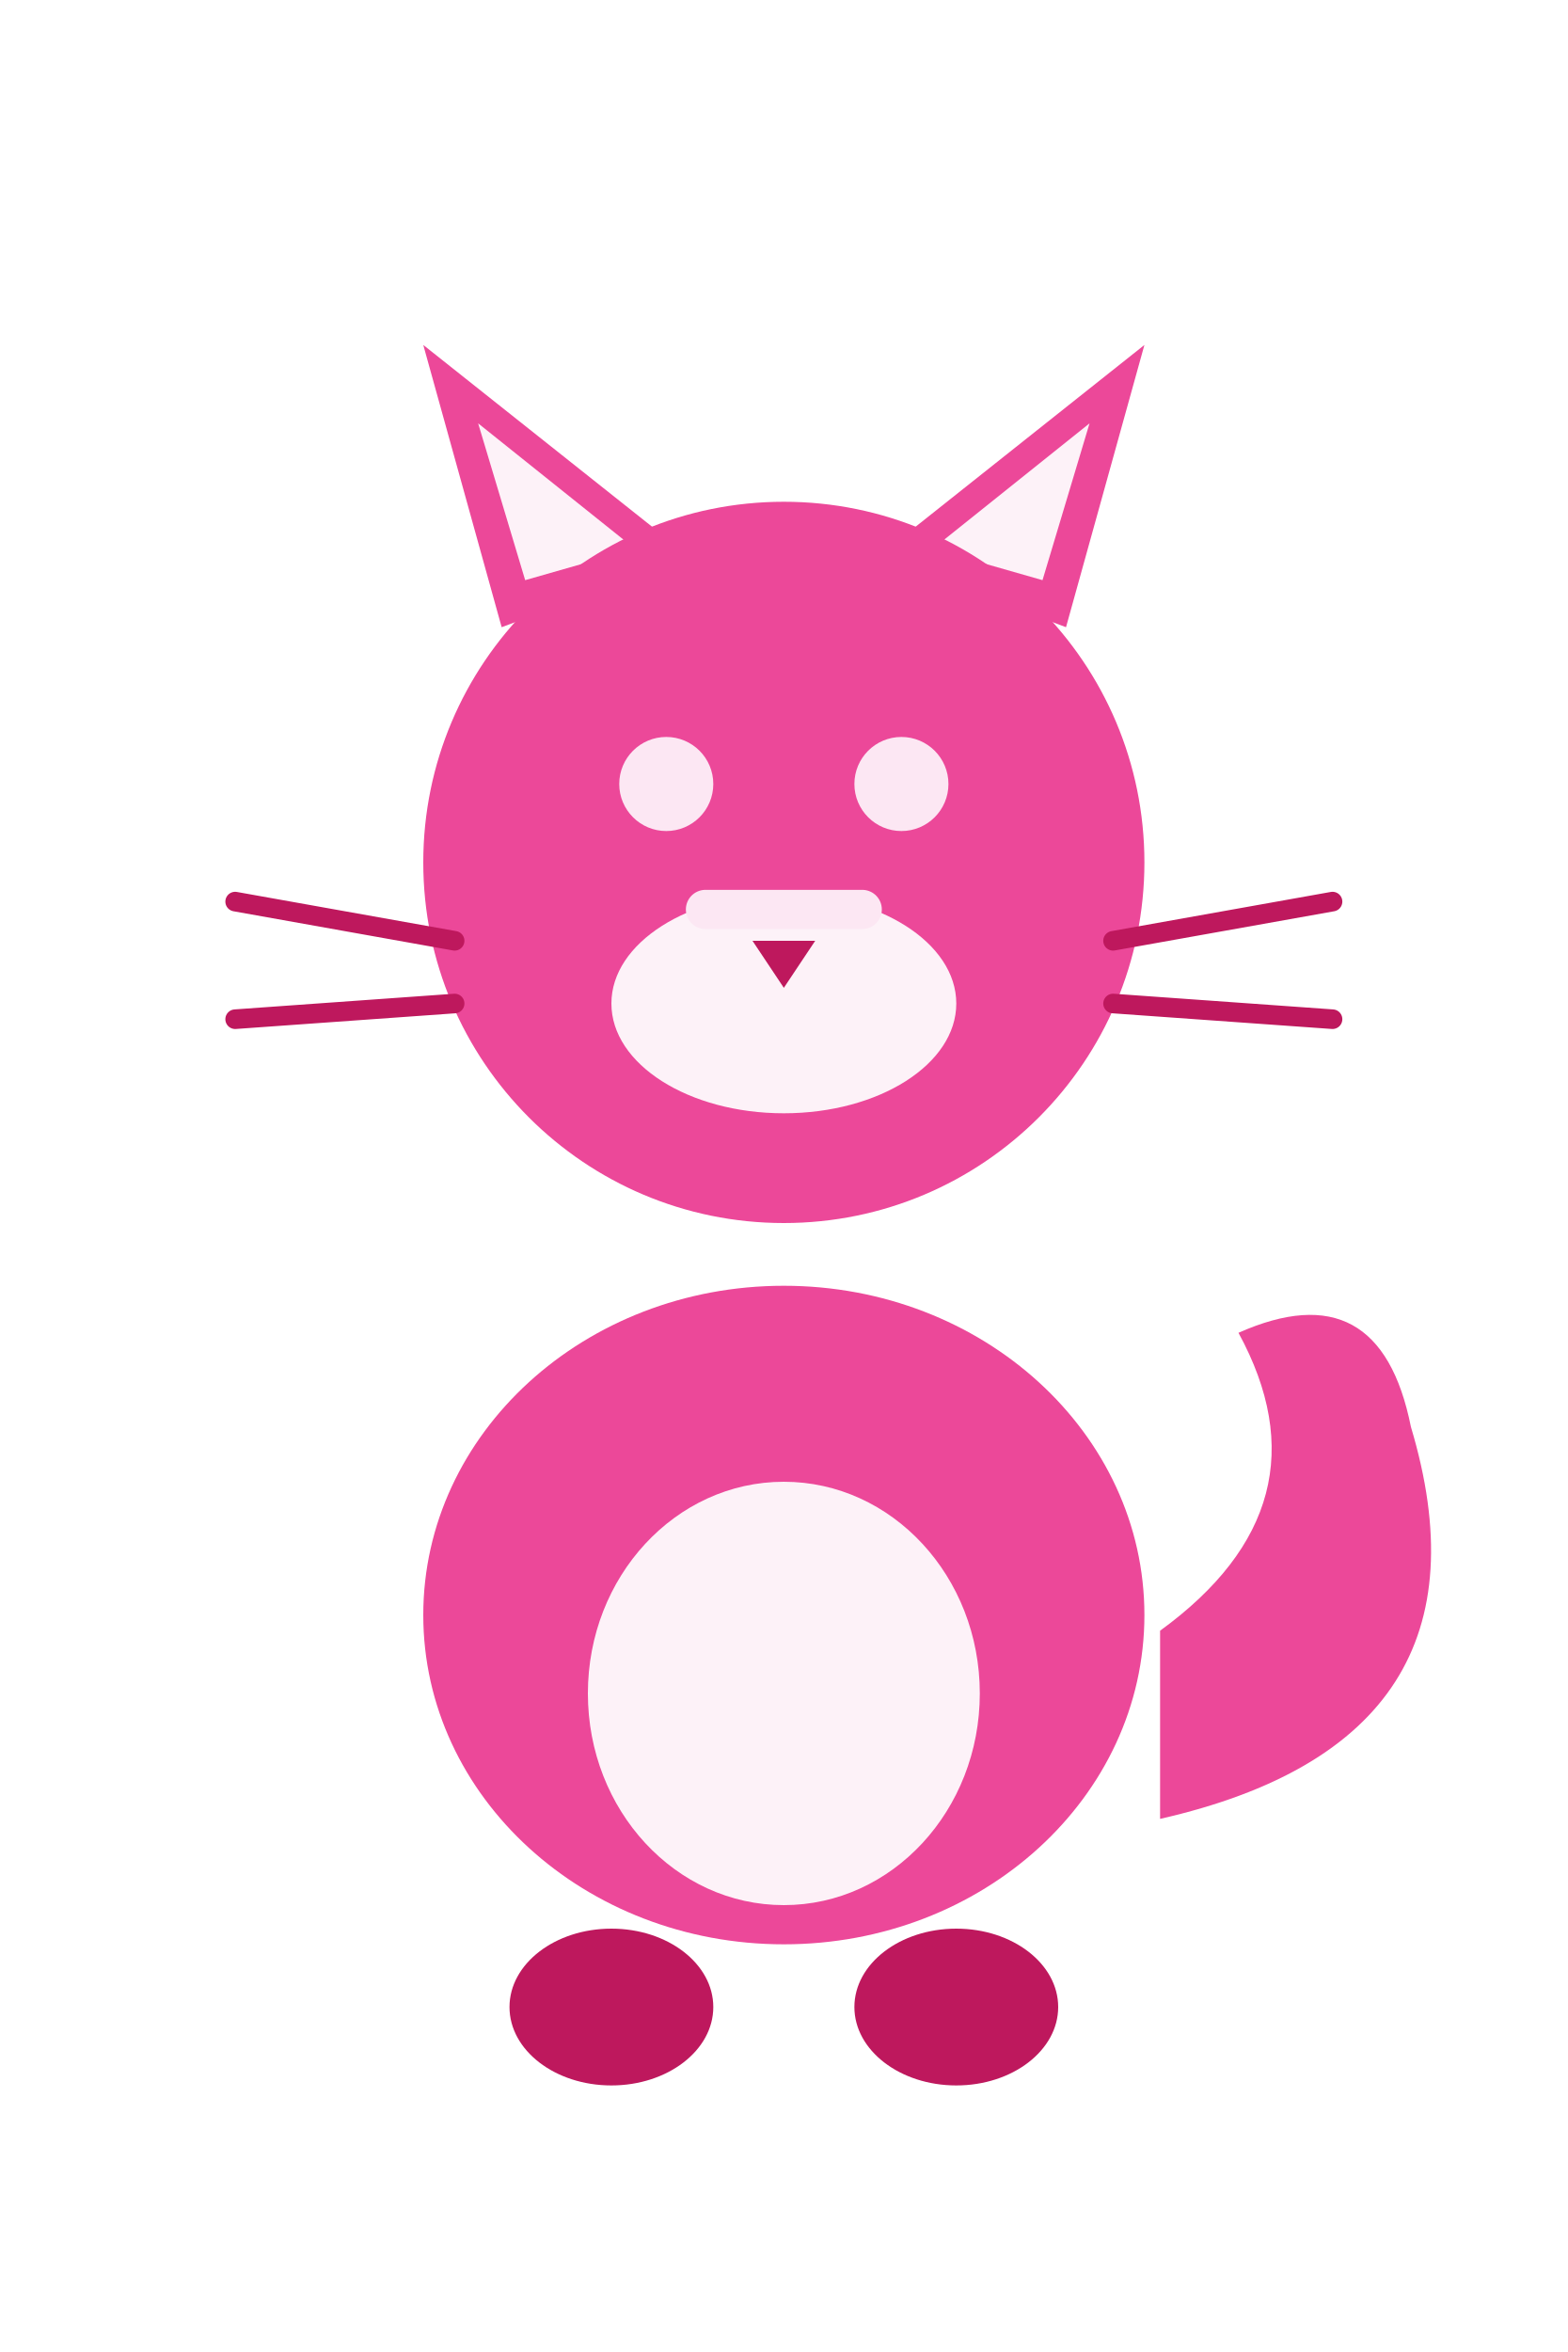
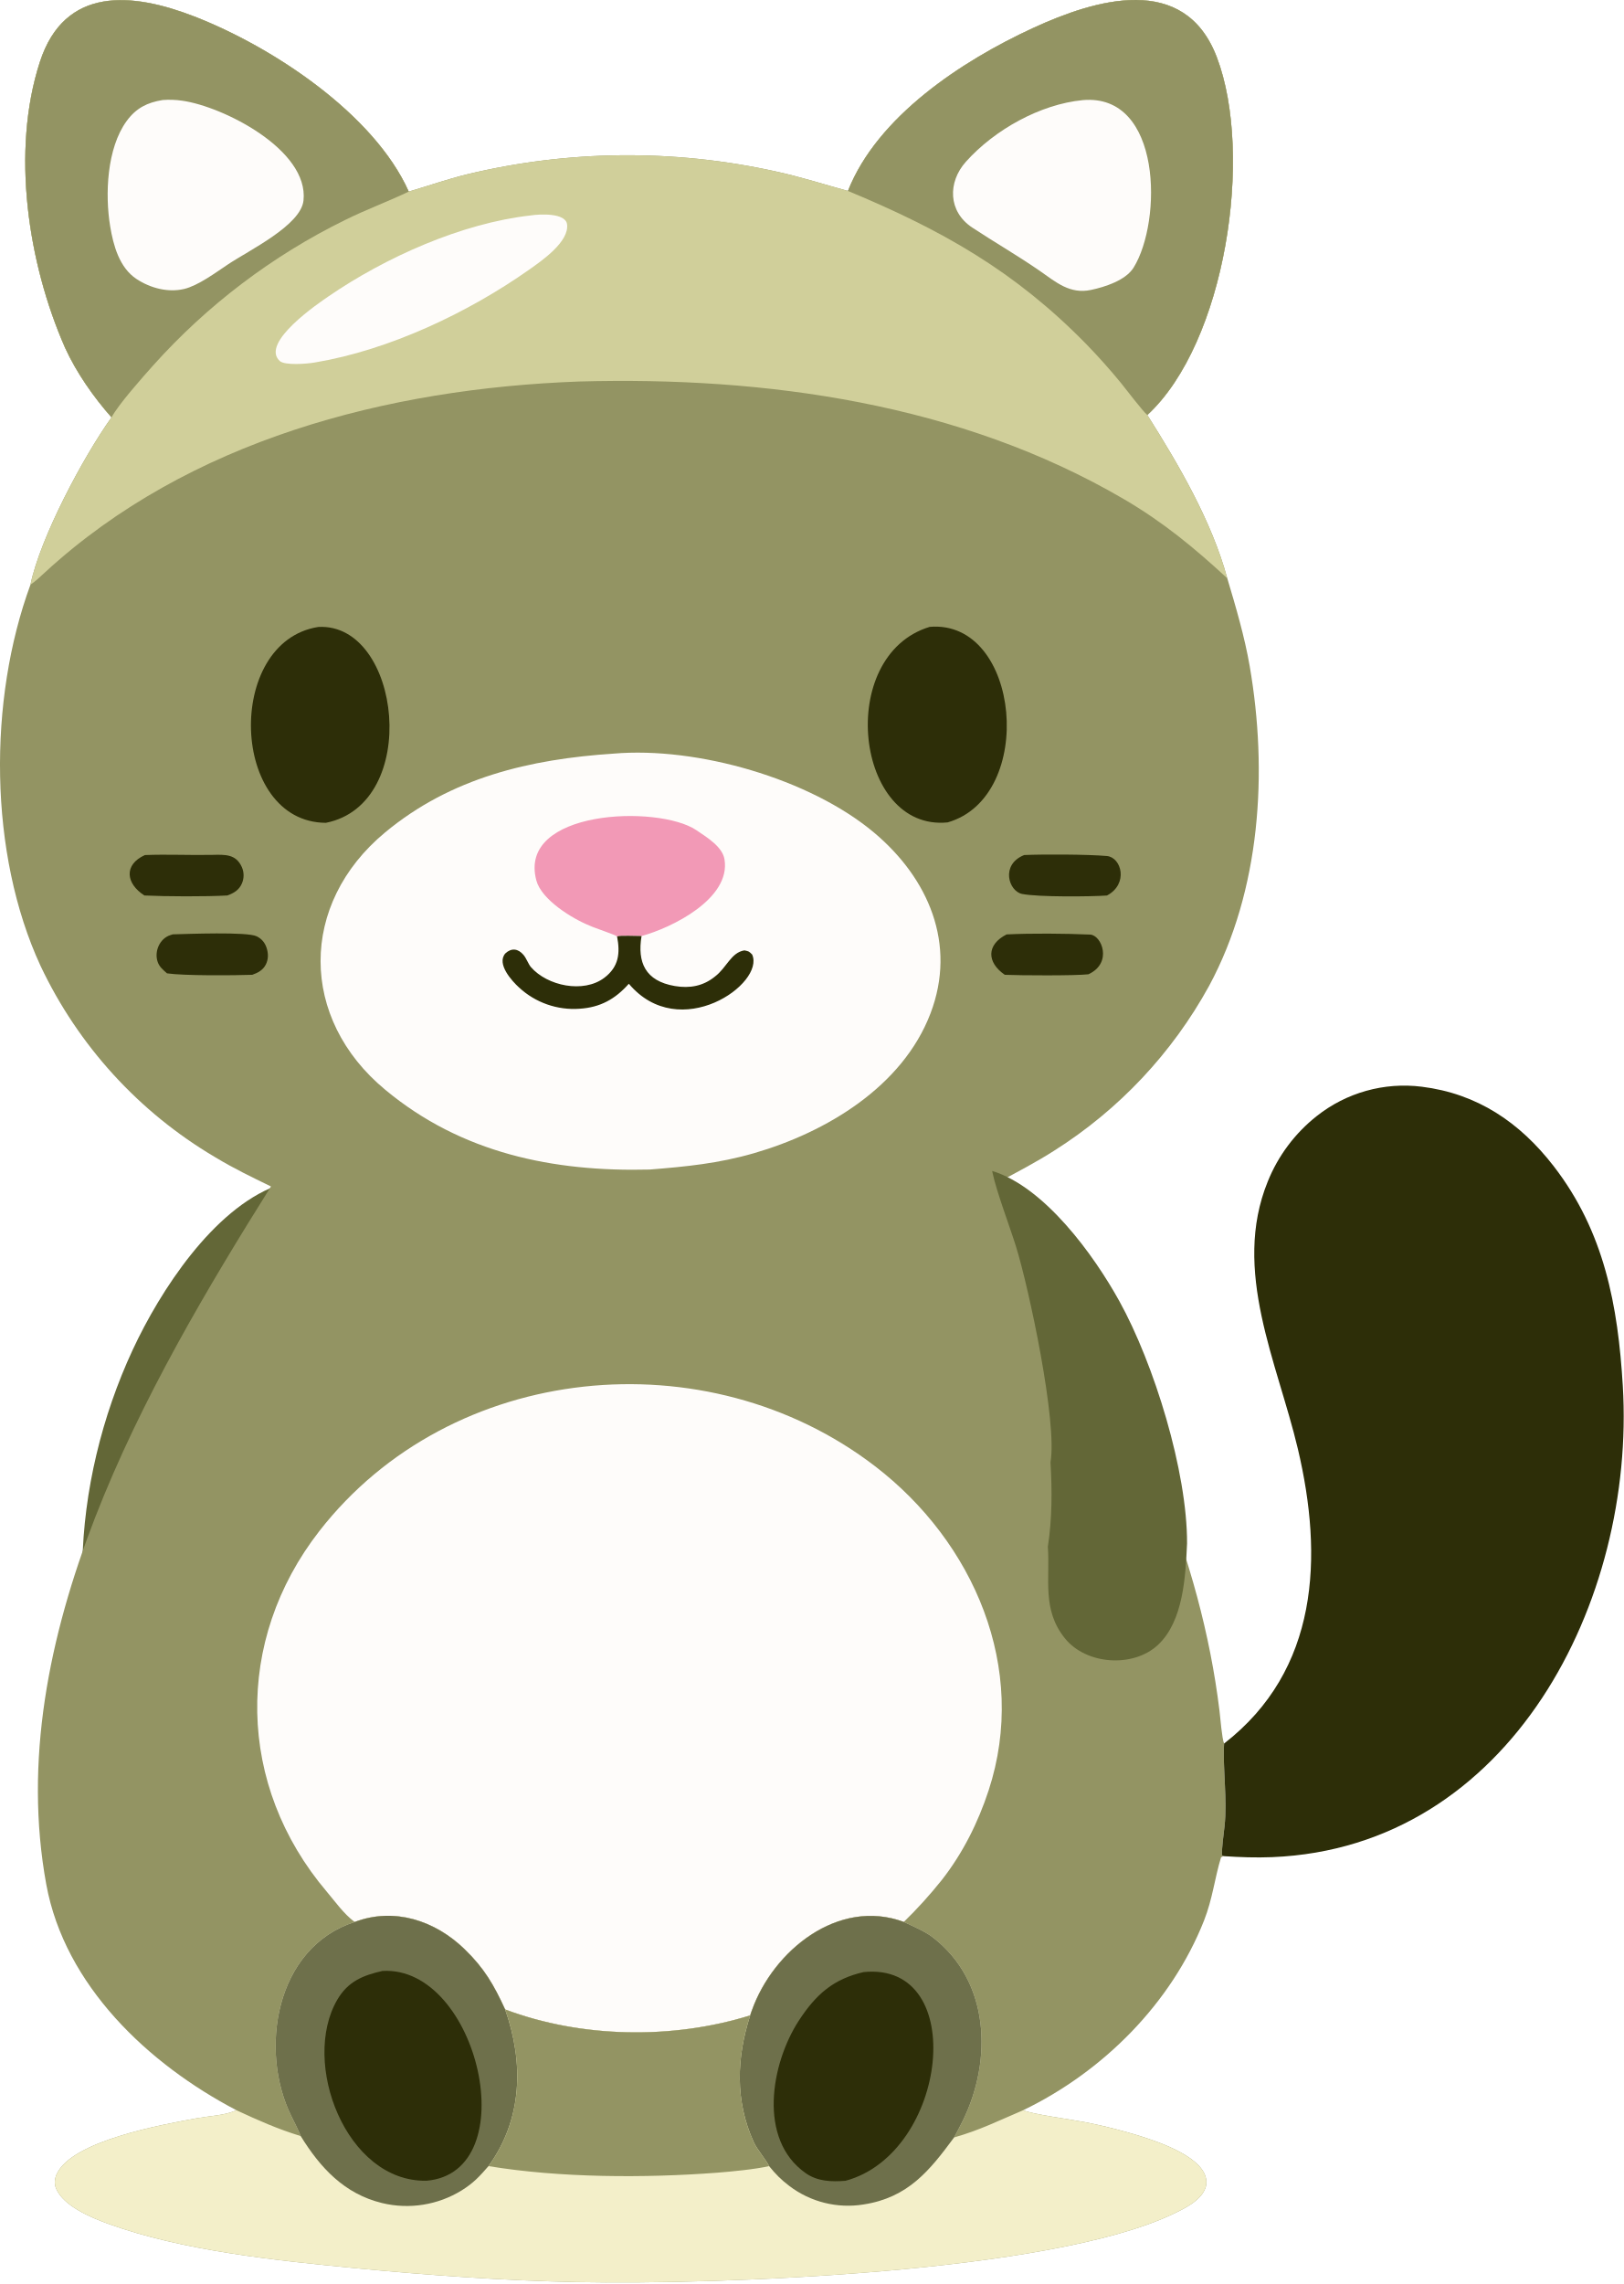
- <svg xmlns="http://www.w3.org/2000/svg" width="200" height="300" viewBox="0 0 200 300" fill="none">
-   <path d="M148,232 Q192,222 180,182 Q176,162 158,170 Q170,192 148,208 Z" fill="#EC4899" />
-   <ellipse cx="78" cy="256" rx="13" ry="10" fill="#BE185D" />
-   <ellipse cx="122" cy="256" rx="13" ry="10" fill="#BE185D" />
-   <ellipse cx="100" cy="206" rx="46" ry="42" fill="#EC4899" />
-   <ellipse cx="100" cy="216" rx="25" ry="27" fill="#FDF2F8" />
-   <path d="M64,80 L54,44 L88,71 Z" fill="#EC4899" />
-   <path d="M136,80 L146,44 L112,71 Z" fill="#EC4899" />
-   <path d="M67,74 L61,54 L81,70 Z" fill="#FDF2F8" />
-   <path d="M133,74 L139,54 L119,70 Z" fill="#FDF2F8" />
-   <circle cx="100" cy="110" r="46" fill="#EC4899" />
-   <ellipse cx="100" cy="128" rx="22" ry="14" fill="#FDF2F8" />
-   <path d="M96,120 L104,120 L100,126 Z" fill="#BE185D" />
-   <line x1="58" y1="120" x2="30" y2="115" stroke="#BE185D" stroke-width="2.5" stroke-linecap="round" />
-   <line x1="58" y1="128" x2="30" y2="130" stroke="#BE185D" stroke-width="2.5" stroke-linecap="round" />
-   <line x1="142" y1="120" x2="170" y2="115" stroke="#BE185D" stroke-width="2.5" stroke-linecap="round" />
-   <line x1="142" y1="128" x2="170" y2="130" stroke="#BE185D" stroke-width="2.5" stroke-linecap="round" />
-   <circle cx="85" cy="100" r="6" fill="#FCE7F3" />
-   <circle cx="115" cy="100" r="6" fill="#FCE7F3" />
-   <path d="M90,116 L110,116" stroke="#FCE7F3" stroke-width="5" stroke-linecap="round" />
+ <svg xmlns="http://www.w3.org/2000/svg" width="655" height="921" viewBox="0 0 655 921" fill="none">
+   <path d="M111.329 478.175C111.774 480.641 109.334 484.759 108.21 487.198C100.106 504.78 93.654 523.627 89.004 542.394C78.412 584.926 75.868 629.063 81.504 672.53C79.907 673.802 77.302 675.241 75.366 676.019C68.108 678.974 59.968 678.891 52.772 675.789C34.874 667.893 32.907 647.941 33.206 630.83C33.722 601.311 41.09 571.029 53.527 544.289C64.661 520.352 85.922 487.766 111.329 478.175Z" fill="#636737" />
+   <path d="M342.011 76.996C353.837 46.94 388.064 24.47 416.671 11.296C441.892 -0.319 477.743 -11.124 490.773 23.047C505.735 62.282 494.345 138.166 462.761 167.347C475.401 187.371 488.724 210.111 495.002 233.19C498.448 244.707 501.993 256.732 504.044 268.601C511.418 311.284 508.492 358.938 487.671 397.552C472.808 424.63 451.313 447.49 425.2 463.989C418.212 468.477 410.261 472.624 402.935 476.569C410.367 490.036 417.941 502.692 425.937 516.031C457.894 569.343 484.284 627.595 491.86 689.828C492.154 692.246 492.877 701.322 493.723 703.065C493.133 712.963 495.094 725.89 493.894 736.45C493.649 738.608 492.544 746.999 492.92 748.109L493.518 748.473L492.5 748.923C489.903 757.414 489.078 765.716 485.626 774.451C472.436 807.824 444.941 835.341 412.745 850.895C415.362 852.403 432.742 854.77 437.731 855.762C443.513 856.901 449.246 858.279 454.914 859.891C463.409 862.287 481.25 867.744 485.589 876.13C486.615 878.113 486.944 880.313 486.133 882.431C484.184 887.518 477.572 890.666 472.925 892.868C423.055 916.492 290.6 921.365 232.587 920.209C202.84 919.616 172.793 917.466 143.18 914.597C111.345 911.514 73.512 907.625 43.345 896.615C36.769 894.215 25.591 889.564 22.649 882.553C21.848 880.647 22.005 878.682 22.822 876.812C28.77 863.196 65.758 856.665 79.452 854.152C84.027 853.312 90.411 853.018 94.631 851.229C94.868 851.128 95.101 851.019 95.336 850.915C59.847 832.362 26.139 800.639 18.67 759.899C0.503 660.795 58.994 558.602 109.291 478.434C101.101 474.419 94.489 471.291 86.634 466.546C56.037 448.466 31.56 421.631 16.361 389.506C-4.626 344.165 -4.803 282.183 12.286 235.762C16.291 216.639 33.541 184.311 44.975 168.296C37.839 160.248 30.839 150.309 26.23 140.186C11.191 105.968 4.458 60.864 16.069 25.026C26.05 -5.778 53.429 -3.044 78.366 6.637C109.921 18.887 150.864 45.922 164.864 77.257C172.52 75.008 180.646 72.181 188.296 70.311C229.061 60.473 271.53 60.038 312.487 69.04C323.299 71.385 331.501 74.114 342.011 76.996Z" fill="#939463" />
+   <path d="M342.01 76.996C353.836 46.94 388.063 24.47 416.67 11.296C441.891 -0.319 477.742 -11.124 490.772 23.047C505.734 62.282 494.344 138.166 462.76 167.347C475.4 187.371 488.723 210.111 495.001 233.19C481.606 220.825 469.18 210.554 453.21 201.219C387.267 162.675 308.875 151.749 233.564 153.842C156.138 156.674 76.207 177.468 18.227 230.727C16.69 232.139 13.976 234.724 12.285 235.762C16.29 216.639 33.54 184.311 44.974 168.296C37.838 160.248 30.838 150.309 26.229 140.186C11.19 105.968 4.457 60.864 16.068 25.026C26.049 -5.778 53.428 -3.044 78.365 6.637C109.92 18.887 150.863 45.922 164.863 77.257C172.519 75.008 180.645 72.181 188.295 70.311C229.06 60.473 271.529 60.038 312.486 69.04C323.298 71.385 331.5 74.114 342.01 76.996Z" fill="#D0CF9A" />
+   <path d="M342.01 76.996C353.836 46.94 388.063 24.47 416.67 11.296C441.891 -0.319 477.742 -11.124 490.772 23.047C505.734 62.282 494.344 138.166 462.76 167.347C460.984 165.936 454.006 156.754 452.109 154.422C447.724 149.069 443.117 143.903 438.299 138.936C409.176 109.138 379.775 92.715 342.01 76.996Z" fill="#939463" />
+   <path d="M436.699 40.373C468.744 37.556 468.797 89.281 457.213 107.921C454.027 113.047 445.655 115.728 439.998 116.918C431.516 118.702 425.926 113.794 419.44 109.268C410.448 103.035 401.135 97.708 392.131 91.758C382.373 85.311 382.174 73.48 389.603 65.197C401.17 52.3 419.505 42.053 436.699 40.373Z" fill="#FEFCFA" />
+   <path d="M44.974 168.297C37.838 160.249 30.838 150.31 26.229 140.187C11.19 105.969 4.457 60.864 16.068 25.027C26.049 -5.778 53.428 -3.044 78.365 6.637C109.92 18.887 150.863 45.923 164.863 77.258C156.397 81.325 147.902 84.388 139.112 88.742C109.809 103.155 83.546 123.062 61.751 147.381C57.411 152.24 47.876 162.965 44.974 168.297Z" fill="#939463" />
+   <path d="M65.61 40.33C68.257 40.133 70.916 40.228 73.542 40.615C90.139 42.976 124.592 60.44 122.413 80.848C121.338 90.913 100.441 100.92 91.88 106.659C86.958 109.945 79.897 115.187 74.274 116.519C67.712 118.073 60.568 116.151 55.007 112.463C48.186 107.94 45.717 99.05 44.432 91.238C42.321 78.408 43.075 59.803 51.07 48.824C54.924 43.532 59.407 41.347 65.61 40.33Z" fill="#FEFCFA" />
+   <path d="M214.053 86.872C217.574 86.308 228.096 85.744 228.715 90.443C229.641 97.471 218.535 105.131 213.555 108.645C188.882 126.058 156.996 141.144 127.11 146.144C123.848 146.738 114.887 147.428 112.846 145.571C104.763 138.221 128.799 122.048 132.412 119.567C155.37 103.803 186.222 89.969 214.053 86.872Z" fill="#FEFCFA" />
+   <path d="M143.041 775.018C138.535 771.62 135.389 767.037 131.798 762.8C95.465 719.997 94.35 661.617 128.824 617.36C182.056 549.022 285.101 539.194 352.918 591.225C392.739 621.775 414.88 672.681 398.74 721.981C394.485 734.977 388.248 747.417 379.792 758.173C375.064 764.093 369.97 769.713 364.541 774.998C338.083 765.181 311.806 786.628 303.262 810.667C303.056 811.247 302.697 812.108 302.585 812.685C271.261 822.46 234.561 821.862 203.741 810.292C199.178 800.378 195.362 793.713 187.384 785.983C175.459 774.428 158.997 768.973 143.041 775.018Z" fill="#FEFCFA" />
+   <path d="M302.586 812.685C302.698 812.108 303.057 811.247 303.263 810.667C311.807 786.628 338.084 765.181 364.542 774.998C368.039 776.66 372.996 778.753 375.985 781.026C399.382 798.822 400.322 830.808 388.324 855.179C387.192 857.438 386.024 859.678 384.821 861.9C395.355 858.909 402.752 855.135 412.744 850.896C415.361 852.404 432.741 854.771 437.73 855.763C443.512 856.902 449.245 858.28 454.913 859.892C463.408 862.288 481.249 867.745 485.588 876.131C486.614 878.114 486.943 880.314 486.132 882.432C484.183 887.519 477.571 890.667 472.924 892.869C423.054 916.493 290.599 921.366 232.586 920.21C202.839 919.617 172.792 917.467 143.179 914.598C111.344 911.515 73.511 907.626 43.344 896.616C36.768 894.216 25.59 889.565 22.648 882.554C21.847 880.648 22.004 878.683 22.821 876.813C28.769 863.197 65.757 856.666 79.451 854.153C84.026 853.313 90.41 853.019 94.63 851.23C94.867 851.129 95.1 851.02 95.335 850.916C104.336 855.086 111.781 858.427 121.294 861.351C120.374 858.999 118.706 855.7 117.545 853.369C104.41 826.984 110.928 785.334 143.042 775.018C158.998 768.973 175.46 774.428 187.385 785.983C195.363 793.713 199.179 800.378 203.742 810.292C234.562 821.862 271.262 822.46 302.586 812.685Z" fill="#F3EFC9" />
+   <path d="M143.043 775.018C158.999 768.973 175.461 774.428 187.386 785.983C195.364 793.713 199.18 800.378 203.743 810.292C211.354 831.793 210.756 854.605 197.027 873.461C193.375 877.654 190.956 880.302 186.182 883.27C176.591 889.177 165.038 891.008 154.091 888.355C138.902 884.656 129.191 874.163 121.295 861.351C120.375 858.999 118.707 855.7 117.546 853.369C104.411 826.984 110.929 785.334 143.043 775.018Z" fill="#6E704B" />
+   <path d="M154.275 794.764C192.983 792.55 212.067 875.951 172.031 879.36C139.548 879.979 121.24 831.626 136.071 806.316C140.381 798.961 146.48 796.519 154.275 794.764Z" fill="#2D2E08" />
+   <path d="M302.585 812.685C302.697 812.108 303.056 811.247 303.262 810.667C311.806 786.628 338.083 765.181 364.541 774.998C368.038 776.66 372.995 778.753 375.984 781.026C399.381 798.822 400.321 830.808 388.323 855.179C387.191 857.438 386.023 859.677 384.82 861.899C374.926 875.285 366.303 886.149 348.295 888.927C337.734 890.641 326.932 887.956 318.403 881.495C315.141 879.05 312.754 876.636 310.201 873.458C309.053 871.042 305.385 866.803 304.057 863.906C296.36 847.115 297.093 829.617 302.585 812.685Z" fill="#6E704B" />
+   <path d="M348.307 795.225C391.052 790.878 382.269 868.29 341.027 879.375C335.329 879.84 329.735 879.651 324.947 876.291C305.455 862.612 311.071 831.958 322.136 814.891C329.182 804.026 336.283 797.998 348.307 795.225Z" fill="#2D2E08" />
+   <path d="M203.741 810.292C234.561 821.862 271.261 822.46 302.585 812.685C297.093 829.617 296.36 847.115 304.057 863.906C305.385 866.803 309.053 871.042 310.201 873.458C304.893 874.717 294.786 875.699 289.17 876.125C260.158 878.322 225.727 878.218 197.025 873.461C210.754 854.605 211.352 831.793 203.741 810.292Z" fill="#939463" />
+   <path d="M247.457 303.892C281.124 300.989 326.695 314.009 352.587 335.782C374.42 354.142 386.005 380.629 375.287 408.681C364.034 438.135 333.342 456.543 304.144 465.003C289.824 469.151 276.754 470.436 262.051 471.605C223.179 472.6 186.156 465.018 155.431 439.476C120.686 410.768 120.529 364.541 155.316 335.67C182.018 313.509 213.808 306.119 247.457 303.892Z" fill="#FEFCFA" />
+   <path d="M248.889 377.62C248.074 376.87 239.771 374.205 237.827 373.257C230.751 370.421 218.442 362.815 216.345 355.09C208.564 326.429 265.404 324.451 280.769 334.696C285.494 337.846 291.4 341.551 292.221 346.541C294.836 362.423 270.859 374.175 258.758 377.44C256.79 377.466 249.956 377.099 248.889 377.62Z" fill="#F299B6" />
+   <path d="M248.89 377.62C249.957 377.099 256.791 377.466 258.759 377.44C256.995 388.068 260.242 395.573 272.186 397.609C278.209 398.635 283.66 397.621 288.361 393.787C293.13 390.181 294.843 384.072 300.254 383.23C302.12 383.638 302.003 383.565 303.366 384.898C308.686 396.622 274.094 420.975 253.632 396.69C248.135 402.88 242.115 406.232 233.768 406.764C224.806 407.414 215.975 404.322 209.377 398.223C206.541 395.645 200.159 388.723 203.798 384.475C206.286 382.135 208.976 382.494 211.142 385.047C212.316 386.43 213.147 388.833 214.125 389.958C220.753 397.583 235.321 400.626 243.716 394.299C249.612 389.855 250.187 384.332 248.89 377.62Z" fill="#2D2E08" />
+   <path d="M374.984 252.777C411.643 249.669 418.187 321.347 382.203 331.625C344.954 335.368 336.794 264.344 374.984 252.777Z" fill="#2D2E08" />
+   <path d="M128.386 252.811C161.784 251.003 170.103 324.116 131.426 331.798C92.81 331.564 90.569 258.736 128.386 252.811Z" fill="#2D2E08" />
+   <path d="M58.448 344.793C67.497 344.428 76.6 344.907 85.654 344.717C90.747 344.61 95.194 344.336 97.562 349.684C98.46 351.751 98.475 354.095 97.605 356.173C96.426 358.932 94.362 360.097 91.709 361.09C82.769 361.585 67.241 361.515 58.251 361.095C50.726 356.287 49.841 348.674 58.448 344.793Z" fill="#2D2E08" />
+   <path d="M406 376.795C415.946 376.299 429.84 376.423 439.683 376.862C444.322 377.07 448.9 388.281 439.013 392.864C433.553 393.492 411.184 393.339 405.275 393.082C397.906 388.034 397.876 380.902 406 376.795Z" fill="#2D2E08" />
+   <path d="M413.082 344.786C420.707 344.446 438.739 344.492 446.433 345.181C452.318 345.707 455.291 356.409 446.48 361.106C439.839 361.582 418.697 361.769 412.248 360.473C406.801 359.379 403.458 348.633 413.082 344.786Z" fill="#2D2E08" />
+   <path d="M69.68 376.765C75.668 376.618 99.54 375.66 103.479 377.537C105.5 378.499 106.815 380.059 107.519 382.184C108.265 384.437 108.301 386.797 107.206 388.947C106.067 391.184 104.023 392.291 101.744 393.077C94.303 393.35 74.133 393.487 67.358 392.493C65.817 391.128 64.318 389.921 63.613 387.93C62.106 383.677 64.43 378.361 68.82 377.041L69.68 376.765Z" fill="#2D2E08" />
+   <path d="M493.722 703.066C531.915 673.43 533.788 627.878 523.474 584.248C515.218 549.324 496.725 512.312 511.333 476.432C515.5 466.07 522.303 456.977 531.068 450.054C543.019 440.58 558.277 436.31 573.41 438.202C595.828 440.974 612.978 452.566 626.636 470.222C647.122 496.704 652.58 526.527 654.528 558.784C659.753 645.32 609.467 744.914 513.141 748.872C506.565 749.142 500.134 748.905 493.517 748.474L492.919 748.11C492.543 747 493.648 738.609 493.893 736.451C495.093 725.891 493.132 712.964 493.722 703.066Z" fill="#2D2E08" />
+   <path d="M400.18 472.175C421.295 478.638 441.13 505.975 451.468 524.662C465.478 549.985 478.887 593.357 478.782 622.388C478.17 635.624 477.319 653.798 466.969 663.361C457.001 672.57 438.181 671.324 429.561 660.7C420.161 649.114 423.575 636.753 422.634 623.694C424.366 612.414 424.38 601.01 423.705 589.651C426.527 573.515 415.045 519.534 409.791 502.653C407.295 494.634 401.928 480.539 400.338 472.955L400.18 472.175Z" fill="#636737" />
</svg>
